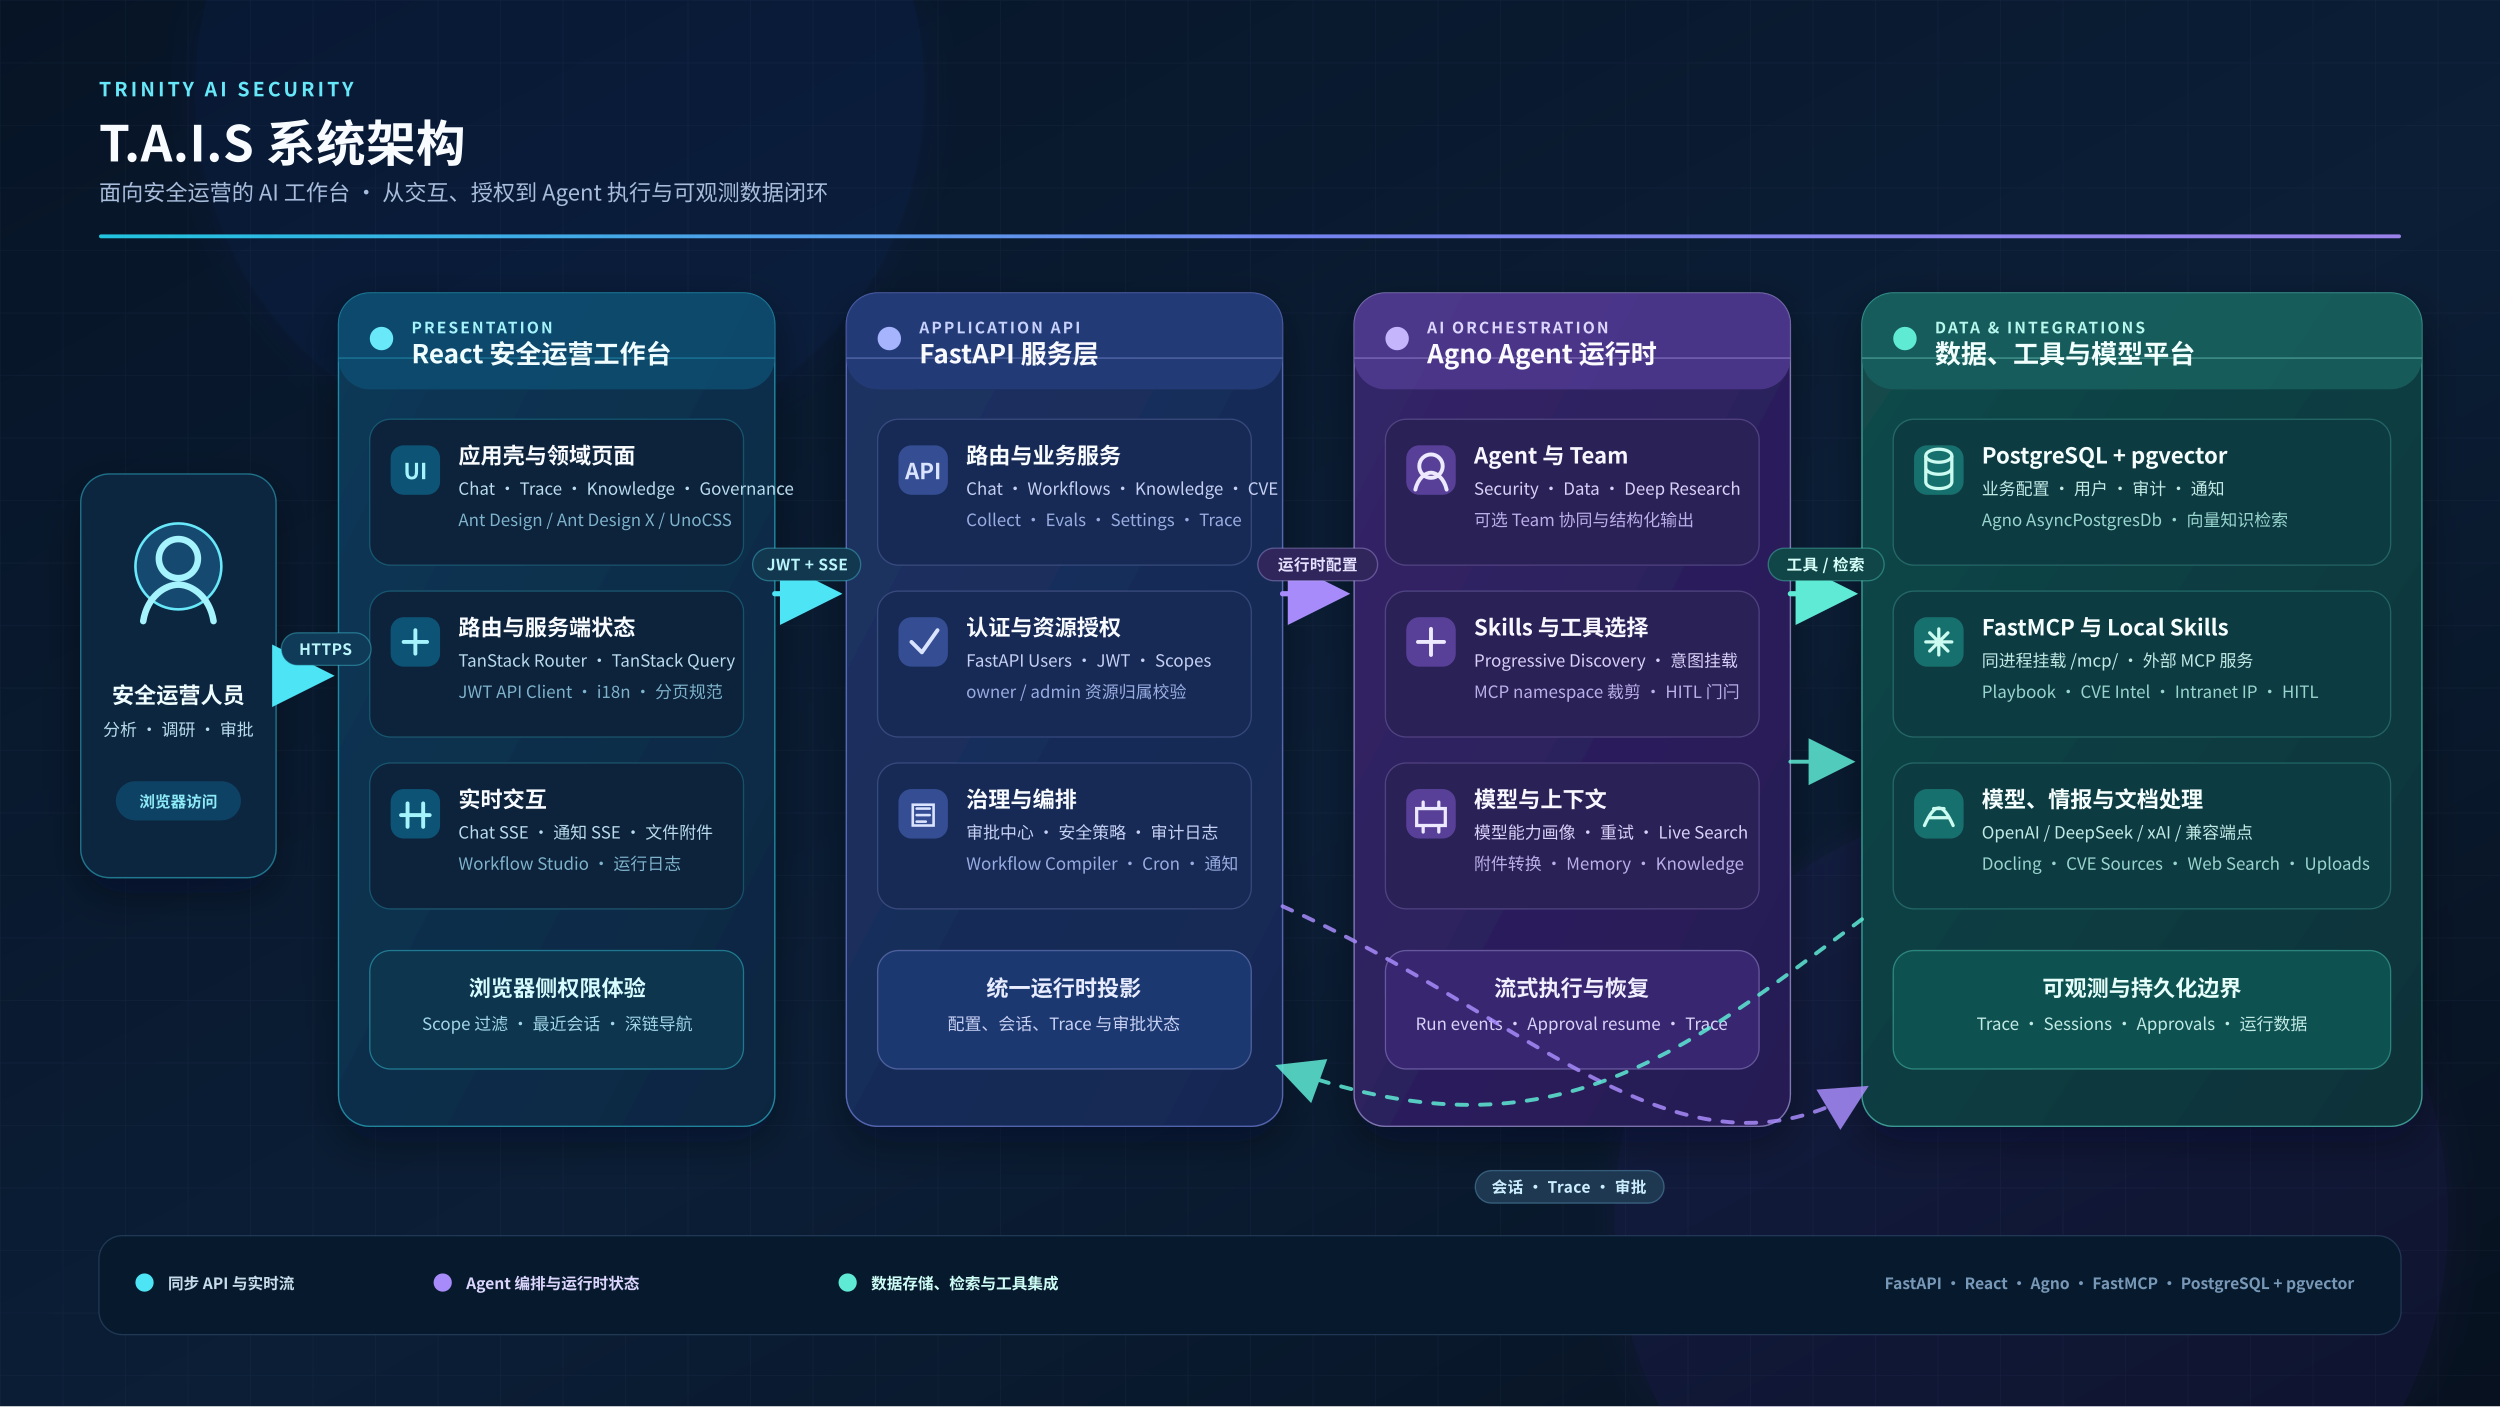
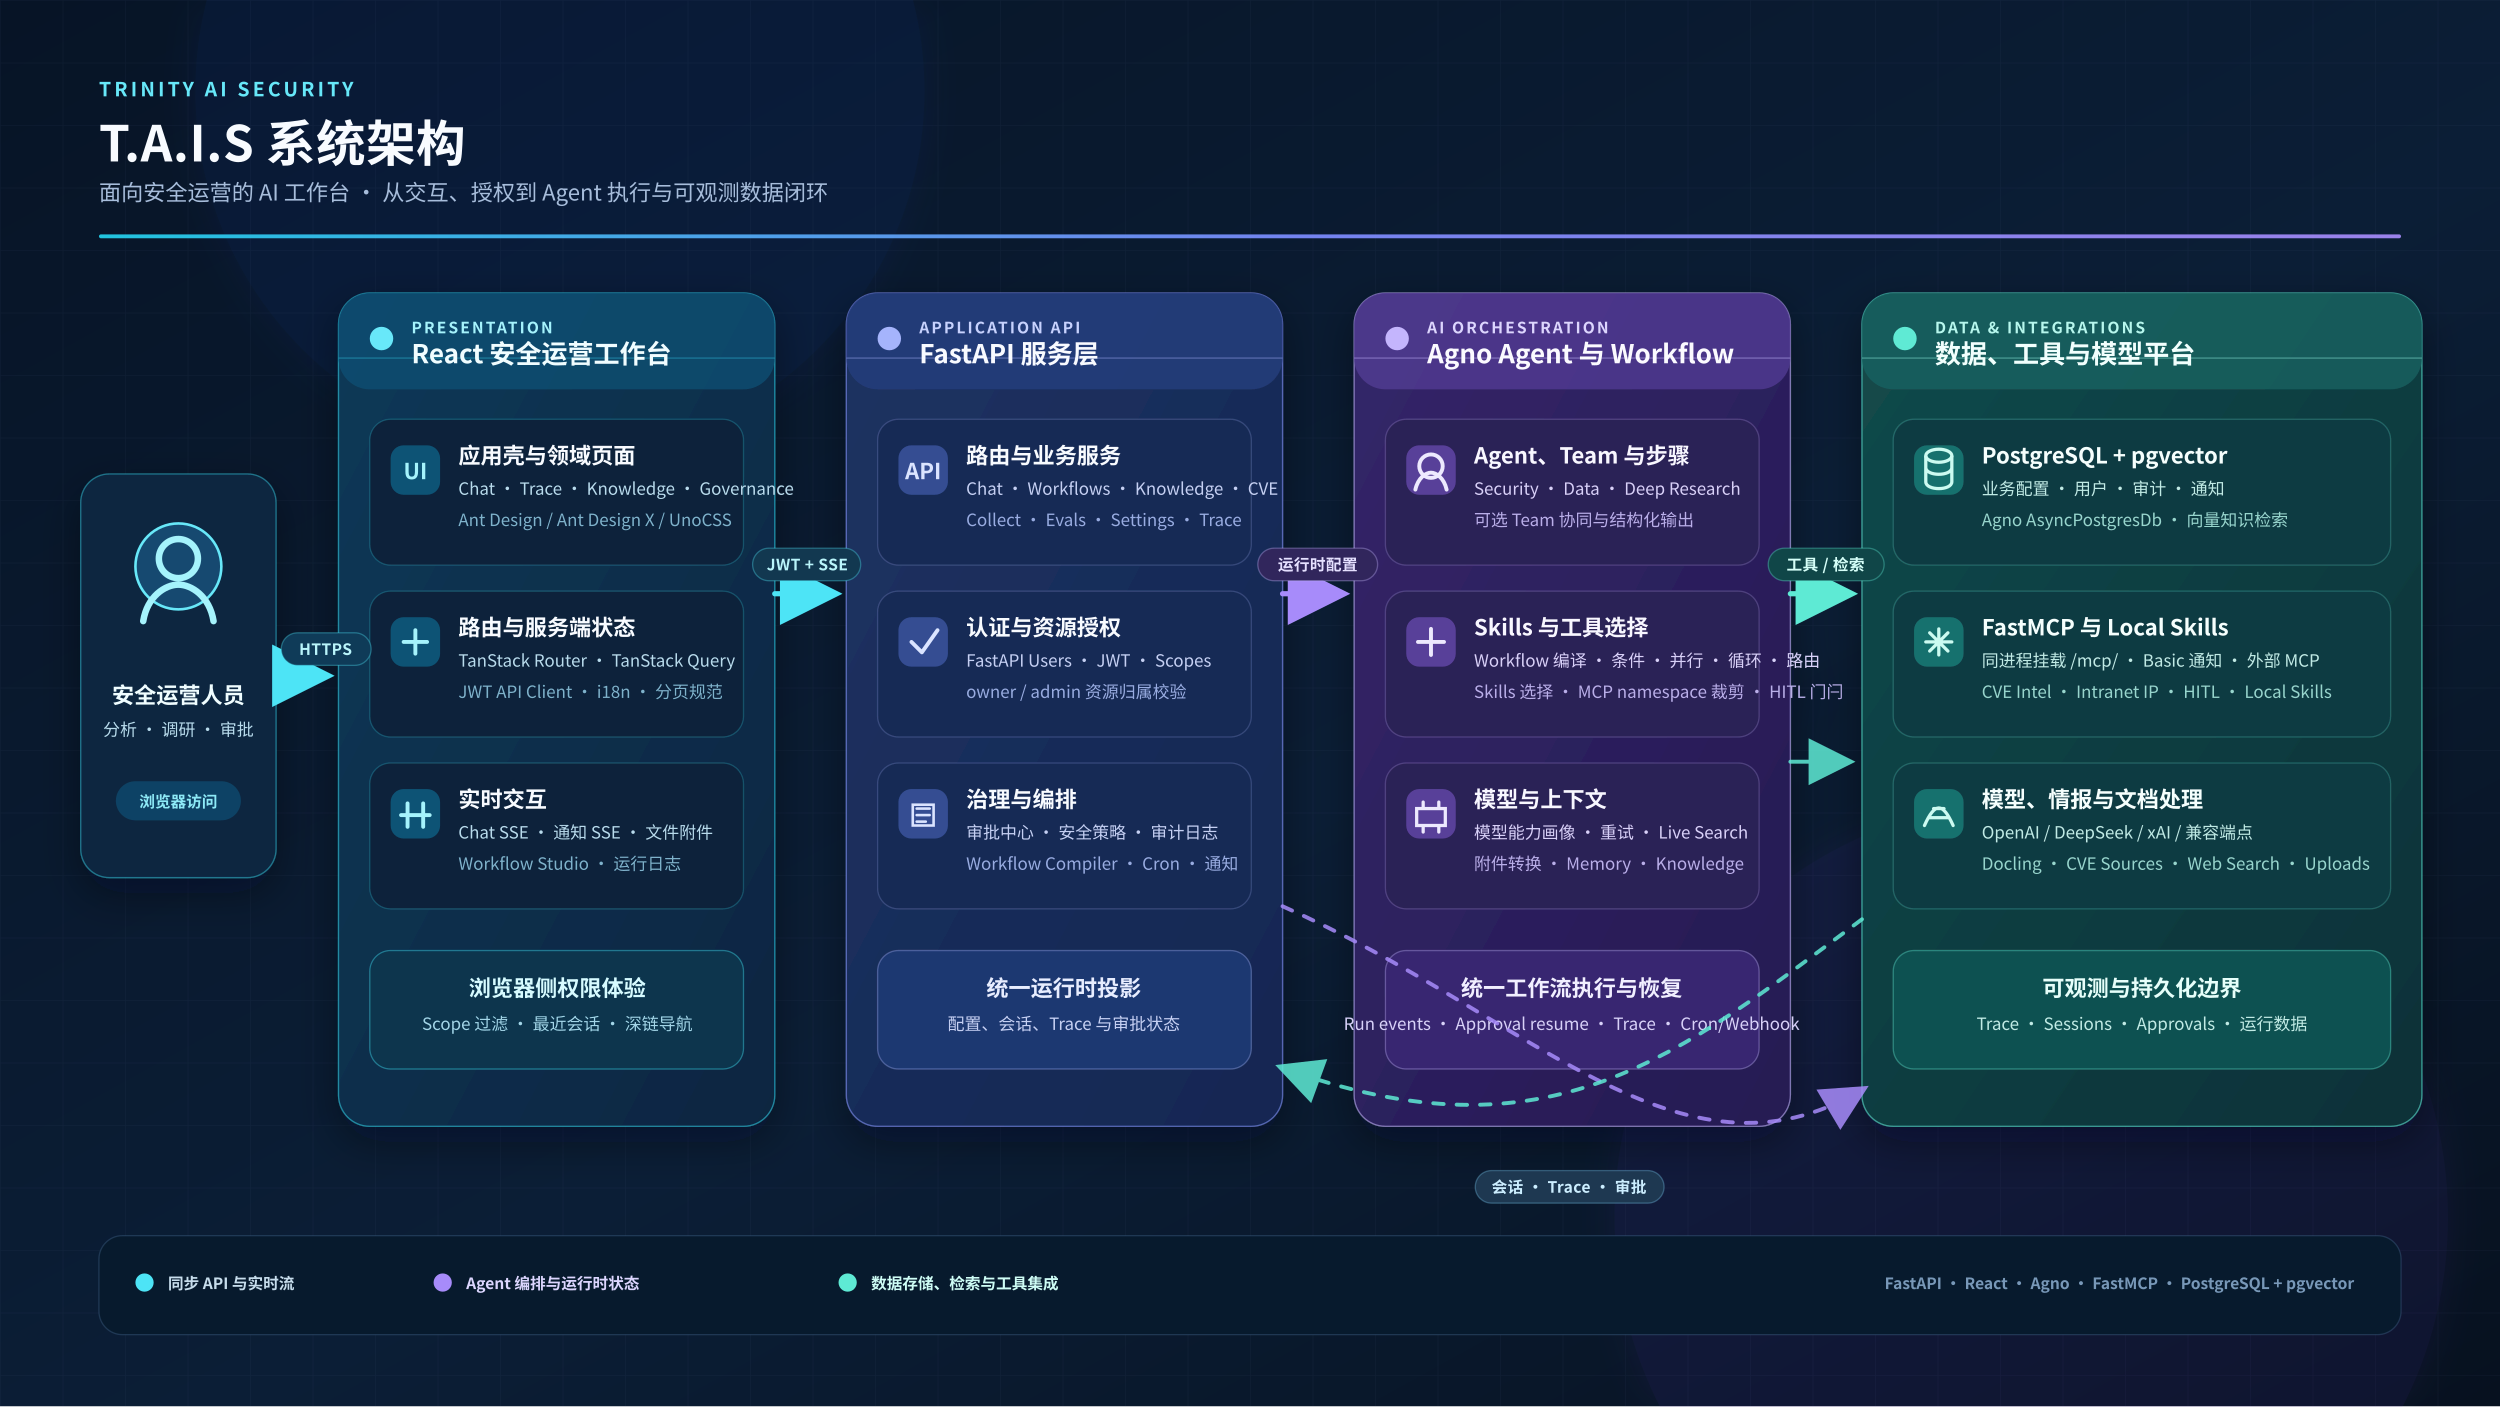
<svg xmlns="http://www.w3.org/2000/svg" width="1920" height="1080" viewBox="0 0 1920 1080" role="img" aria-labelledby="title desc">
  <defs>
    <linearGradient id="background" x1="0" y1="0" x2="1" y2="1">
      <stop offset="0%" stop-color="#071426" />
      <stop offset="55%" stop-color="#0b1e36" />
      <stop offset="100%" stop-color="#07111f" />
    </linearGradient>
    <linearGradient id="headerGlow" x1="0" y1="0" x2="1" y2="0">
      <stop offset="0%" stop-color="#22d3ee" />
      <stop offset="52%" stop-color="#7c8cff" />
      <stop offset="100%" stop-color="#a78bfa" />
    </linearGradient>
    <linearGradient id="browser" x1="0" y1="0" x2="1" y2="1">
      <stop offset="0%" stop-color="#0a3957" />
      <stop offset="100%" stop-color="#0a2541" />
    </linearGradient>
    <linearGradient id="api" x1="0" y1="0" x2="1" y2="1">
      <stop offset="0%" stop-color="#1e3261" />
      <stop offset="100%" stop-color="#132752" />
    </linearGradient>
    <linearGradient id="runtime" x1="0" y1="0" x2="1" y2="1">
      <stop offset="0%" stop-color="#342669" />
      <stop offset="100%" stop-color="#251a52" />
    </linearGradient>
    <linearGradient id="platform" x1="0" y1="0" x2="1" y2="1">
      <stop offset="0%" stop-color="#124a4b" />
      <stop offset="100%" stop-color="#0c3138" />
    </linearGradient>
    <filter id="softShadow" x="-20%" y="-20%" width="140%" height="150%">
      <feDropShadow dx="0" dy="12" stdDeviation="16" flood-color="#000814" flood-opacity=".38" />
    </filter>
    <filter id="glow" x="-40%" y="-40%" width="180%" height="180%">
      <feGaussianBlur stdDeviation="14" result="blur" />
      <feMerge>
        <feMergeNode in="blur" />
        <feMergeNode in="SourceGraphic" />
      </feMerge>
    </filter>
    <pattern id="grid" width="48" height="48" patternUnits="userSpaceOnUse">
      <path d="M 48 0 L 0 0 0 48" fill="none" stroke="#8fb4df" stroke-opacity=".055" stroke-width="1" />
    </pattern>
    <marker id="arrowCyan" markerWidth="12" markerHeight="12" refX="10" refY="6" orient="auto">
      <path d="M0,0 L12,6 L0,12 z" fill="#4de4f6" />
    </marker>
    <marker id="arrowPurple" markerWidth="12" markerHeight="12" refX="10" refY="6" orient="auto">
      <path d="M0,0 L12,6 L0,12 z" fill="#a78bfa" />
    </marker>
    <marker id="arrowGreen" markerWidth="12" markerHeight="12" refX="10" refY="6" orient="auto">
      <path d="M0,0 L12,6 L0,12 z" fill="#5eead4" />
    </marker>
    <style>
      .font { font-family: "Noto Sans CJK SC", "Noto Sans", Arial, sans-serif; }
      .eyebrow { font-size: 15px; font-weight: 700; letter-spacing: 2.4px; }
      .title { font-size: 38px; font-weight: 800; letter-spacing: .4px; }
      .subtitle { font-size: 17px; font-weight: 400; }
      .groupTitle { font-size: 20px; font-weight: 800; }
      .groupMeta { font-size: 12px; font-weight: 700; letter-spacing: 1.6px; }
      .cardTitle { font-size: 17px; font-weight: 700; }
      .cardText { font-size: 13px; font-weight: 400; }
      .small { font-size: 12px; font-weight: 600; }
      .arrowLabel { font-size: 12px; font-weight: 700; letter-spacing: .3px; }
    </style>
  </defs>
  <rect width="1920" height="1080" fill="url(#background)" />
  <rect width="1920" height="1080" fill="url(#grid)" />
  <circle cx="430" cy="70" r="280" fill="#1d4ed8" opacity=".075" filter="url(#glow)" />
  <circle cx="1560" cy="935" r="320" fill="#7c3aed" opacity=".075" filter="url(#glow)" />
  <g class="font">
    <text x="76" y="74" class="eyebrow" fill="#67e8f9">TRINITY AI SECURITY</text>
    <text x="76" y="124" class="title" fill="#f8fbff">T.A.I.S 系统架构</text>
    <text x="76" y="154" class="subtitle" fill="#a7bddb">面向安全运营的 AI 工作台 · 从交互、授权到 Agent 执行与可观测数据闭环</text>
    <rect x="76" y="180" width="1768" height="3" rx="1.5" fill="url(#headerGlow)" opacity=".92" />
  </g>
  <g class="font" filter="url(#softShadow)">
    <rect x="62" y="364" width="150" height="310" rx="22" fill="#0b2741" stroke="#3dd7ed" stroke-opacity=".45" />
    <circle cx="137" cy="435" r="33" fill="#164a70" stroke="#67e8f9" stroke-width="2" />
    <path d="M137 414a15 15 0 1 1 0 30a15 15 0 0 1 0-30m-27 63c3-19 17-28 27-28s24 9 27 28" fill="none" stroke="#a5f3fc" stroke-width="5" stroke-linecap="round" />
    <text x="137" y="540" text-anchor="middle" class="cardTitle" fill="#f0fdff">安全运营人员</text>
    <text x="137" y="565" text-anchor="middle" class="cardText" fill="#b9dbec">分析 · 调研 · 审批</text>
    <rect x="89" y="600" width="96" height="30" rx="15" fill="#114365" />
    <text x="137" y="620" text-anchor="middle" class="small" fill="#8deaf7">浏览器访问</text>
  </g>
  <g class="font" filter="url(#softShadow)">
    <rect x="260" y="225" width="335" height="640" rx="24" fill="url(#browser)" stroke="#36d5ec" stroke-opacity=".55" />
    <rect x="260" y="225" width="335" height="74" rx="24" fill="#0d4d71" opacity=".82" />
    <path d="M260 275h335" stroke="#36d5ec" stroke-opacity=".35" />
    <circle cx="293" cy="260" r="9" fill="#67e8f9" />
    <text x="316" y="256" class="groupMeta" fill="#a5f3fc">PRESENTATION</text>
    <text x="316" y="279" class="groupTitle" fill="#f0fdff">React 安全运营工作台</text>
    <rect x="284" y="322" width="287" height="112" rx="16" fill="#0a213a" stroke="#4de4f6" stroke-opacity=".23" />
    <rect x="300" y="342" width="38" height="38" rx="10" fill="#0e5374" />
    <text x="319" y="368" text-anchor="middle" class="cardTitle" fill="#a5f3fc">UI</text>
    <text x="352" y="356" class="cardTitle" fill="#f8fbff">应用壳与领域页面</text>
    <text x="352" y="380" class="cardText" fill="#b9dbec">Chat · Trace · Knowledge · Governance</text>
    <text x="352" y="404" class="cardText" fill="#7fb2cb">Ant Design / Ant Design X / UnoCSS</text>
    <rect x="284" y="454" width="287" height="112" rx="16" fill="#0a213a" stroke="#4de4f6" stroke-opacity=".23" />
    <rect x="300" y="474" width="38" height="38" rx="10" fill="#0e5374" />
    <path d="M310 493h18m-9-9v18" stroke="#a5f3fc" stroke-width="3" stroke-linecap="round" />
    <text x="352" y="488" class="cardTitle" fill="#f8fbff">路由与服务端状态</text>
    <text x="352" y="512" class="cardText" fill="#b9dbec">TanStack Router · TanStack Query</text>
    <text x="352" y="536" class="cardText" fill="#7fb2cb">JWT API Client · i18n · 分页规范</text>
    <rect x="284" y="586" width="287" height="112" rx="16" fill="#0a213a" stroke="#4de4f6" stroke-opacity=".23" />
    <rect x="300" y="606" width="38" height="38" rx="10" fill="#0e5374" />
    <path d="M308 626h22m-17-9v18m12-18v18" stroke="#a5f3fc" stroke-width="3" stroke-linecap="round" />
    <text x="352" y="620" class="cardTitle" fill="#f8fbff">实时交互</text>
    <text x="352" y="644" class="cardText" fill="#b9dbec">Chat SSE · 通知 SSE · 文件附件</text>
    <text x="352" y="668" class="cardText" fill="#7fb2cb">Workflow Studio · 运行日志</text>
    <rect x="284" y="730" width="287" height="91" rx="16" fill="#07344d" stroke="#4de4f6" stroke-opacity=".4" />
    <text x="428" y="765" text-anchor="middle" class="cardTitle" fill="#d7fbff">浏览器侧权限体验</text>
    <text x="428" y="791" text-anchor="middle" class="cardText" fill="#a4d5e7">Scope 过滤 · 最近会话 · 深链导航</text>
  </g>
  <g class="font" filter="url(#softShadow)">
    <rect x="650" y="225" width="335" height="640" rx="24" fill="url(#api)" stroke="#8697ff" stroke-opacity=".58" />
    <rect x="650" y="225" width="335" height="74" rx="24" fill="#263d7c" opacity=".82" />
    <path d="M650 275h335" stroke="#a5b4fc" stroke-opacity=".38" />
    <circle cx="683" cy="260" r="9" fill="#a5b4fc" />
    <text x="706" y="256" class="groupMeta" fill="#c7d2fe">APPLICATION API</text>
    <text x="706" y="279" class="groupTitle" fill="#f8faff">FastAPI 服务层</text>
    <rect x="674" y="322" width="287" height="112" rx="16" fill="#172a55" stroke="#a5b4fc" stroke-opacity=".22" />
    <rect x="690" y="342" width="38" height="38" rx="10" fill="#344d92" />
    <text x="709" y="368" text-anchor="middle" class="cardTitle" fill="#dbe4ff">API</text>
    <text x="742" y="356" class="cardTitle" fill="#f8fbff">路由与业务服务</text>
    <text x="742" y="380" class="cardText" fill="#c5d0f3">Chat · Workflows · Knowledge · CVE</text>
    <text x="742" y="404" class="cardText" fill="#98ace1">Collect · Evals · Settings · Trace</text>
    <rect x="674" y="454" width="287" height="112" rx="16" fill="#172a55" stroke="#a5b4fc" stroke-opacity=".22" />
    <rect x="690" y="474" width="38" height="38" rx="10" fill="#344d92" />
    <path d="M700 493l8 8l12-17" fill="none" stroke="#dbe4ff" stroke-width="3" stroke-linecap="round" stroke-linejoin="round" />
    <text x="742" y="488" class="cardTitle" fill="#f8fbff">认证与资源授权</text>
    <text x="742" y="512" class="cardText" fill="#c5d0f3">FastAPI Users · JWT · Scopes</text>
    <text x="742" y="536" class="cardText" fill="#98ace1">owner / admin 资源归属校验</text>
    <rect x="674" y="586" width="287" height="112" rx="16" fill="#172a55" stroke="#a5b4fc" stroke-opacity=".22" />
    <rect x="690" y="606" width="38" height="38" rx="10" fill="#344d92" />
    <path d="M701 618h16v16h-16zM704 621h10m-10 5h10m-10 5h7" fill="none" stroke="#dbe4ff" stroke-width="2" stroke-linecap="round" />
    <text x="742" y="620" class="cardTitle" fill="#f8fbff">治理与编排</text>
    <text x="742" y="644" class="cardText" fill="#c5d0f3">审批中心 · 安全策略 · 审计日志</text>
    <text x="742" y="668" class="cardText" fill="#98ace1">Workflow Compiler · Cron · 通知</text>
    <rect x="674" y="730" width="287" height="91" rx="16" fill="#1e3871" stroke="#a5b4fc" stroke-opacity=".36" />
    <text x="817" y="765" text-anchor="middle" class="cardTitle" fill="#e7edff">统一运行时投影</text>
    <text x="817" y="791" text-anchor="middle" class="cardText" fill="#c5d0f3">配置、会话、Trace 与审批状态</text>
  </g>
  <g class="font" filter="url(#softShadow)">
    <rect x="1040" y="225" width="335" height="640" rx="24" fill="url(#runtime)" stroke="#c4b5fd" stroke-opacity=".58" />
    <rect x="1040" y="225" width="335" height="74" rx="24" fill="#503b91" opacity=".82" />
    <path d="M1040 275h335" stroke="#c4b5fd" stroke-opacity=".4" />
    <circle cx="1073" cy="260" r="9" fill="#c4b5fd" />
    <text x="1096" y="256" class="groupMeta" fill="#ddd6fe">AI ORCHESTRATION</text>
-     <text x="1096" y="279" class="groupTitle" fill="#fbfaff">Agno Agent 运行时</text>
+     <text x="1096" y="279" class="groupTitle" fill="#fbfaff">Agno Agent 与 Workflow</text>
    <rect x="1064" y="322" width="287" height="112" rx="16" fill="#2b2056" stroke="#c4b5fd" stroke-opacity=".23" />
    <rect x="1080" y="342" width="38" height="38" rx="10" fill="#594199" />
    <circle cx="1099" cy="358" r="9" fill="none" stroke="#ede9fe" stroke-width="3" />
    <path d="M1087 376c2-9 8-13 12-13s10 4 12 13" fill="none" stroke="#ede9fe" stroke-width="3" stroke-linecap="round" />
-     <text x="1132" y="356" class="cardTitle" fill="#f8f7ff">Agent 与 Team</text>
+     <text x="1132" y="356" class="cardTitle" fill="#f8f7ff">Agent、Team 与步骤</text>
    <text x="1132" y="380" class="cardText" fill="#d8d1f8">Security · Data · Deep Research</text>
    <text x="1132" y="404" class="cardText" fill="#b9afe9">可选 Team 协同与结构化输出</text>
    <rect x="1064" y="454" width="287" height="112" rx="16" fill="#2b2056" stroke="#c4b5fd" stroke-opacity=".23" />
    <rect x="1080" y="474" width="38" height="38" rx="10" fill="#594199" />
    <path d="M1089 493h20m-10-10v20" stroke="#ede9fe" stroke-width="3" stroke-linecap="round" />
    <text x="1132" y="488" class="cardTitle" fill="#f8f7ff">Skills 与工具选择</text>
-     <text x="1132" y="512" class="cardText" fill="#d8d1f8">Progressive Discovery · 意图挂载</text>
-     <text x="1132" y="536" class="cardText" fill="#b9afe9">MCP namespace 裁剪 · HITL 门闩</text>
+     <text x="1132" y="512" class="cardText" fill="#d8d1f8">Workflow 编译 · 条件 · 并行 · 循环 · 路由</text>
+     <text x="1132" y="536" class="cardText" fill="#b9afe9">Skills 选择 · MCP namespace 裁剪 · HITL 门闩</text>
    <rect x="1064" y="586" width="287" height="112" rx="16" fill="#2b2056" stroke="#c4b5fd" stroke-opacity=".23" />
    <rect x="1080" y="606" width="38" height="38" rx="10" fill="#594199" />
    <path d="M1088 621h22v13h-22zM1093 616v5m12-5v5m-12 13v5m12-5v5" fill="none" stroke="#ede9fe" stroke-width="2.5" stroke-linecap="round" />
    <text x="1132" y="620" class="cardTitle" fill="#f8f7ff">模型与上下文</text>
    <text x="1132" y="644" class="cardText" fill="#d8d1f8">模型能力画像 · 重试 · Live Search</text>
    <text x="1132" y="668" class="cardText" fill="#b9afe9">附件转换 · Memory · Knowledge</text>
    <rect x="1064" y="730" width="287" height="91" rx="16" fill="#382771" stroke="#c4b5fd" stroke-opacity=".36" />
-     <text x="1207" y="765" text-anchor="middle" class="cardTitle" fill="#f1efff">流式执行与恢复</text>
-     <text x="1207" y="791" text-anchor="middle" class="cardText" fill="#d8d1f8">Run events · Approval resume · Trace</text>
+     <text x="1207" y="765" text-anchor="middle" class="cardTitle" fill="#f1efff">统一工作流执行与恢复</text>
+     <text x="1207" y="791" text-anchor="middle" class="cardText" fill="#d8d1f8">Run events · Approval resume · Trace · Cron/Webhook</text>
  </g>
  <g class="font" filter="url(#softShadow)">
    <rect x="1430" y="225" width="430" height="640" rx="24" fill="url(#platform)" stroke="#5eead4" stroke-opacity=".58" />
    <rect x="1430" y="225" width="430" height="74" rx="24" fill="#16605f" opacity=".82" />
    <path d="M1430 275h430" stroke="#99f6e4" stroke-opacity=".4" />
    <circle cx="1463" cy="260" r="9" fill="#5eead4" />
    <text x="1486" y="256" class="groupMeta" fill="#b7f7ed">DATA &amp; INTEGRATIONS</text>
    <text x="1486" y="279" class="groupTitle" fill="#f1fffd">数据、工具与模型平台</text>
    <rect x="1454" y="322" width="382" height="112" rx="16" fill="#103a43" stroke="#5eead4" stroke-opacity=".24" />
    <rect x="1470" y="342" width="38" height="38" rx="10" fill="#19716e" />
    <ellipse cx="1489" cy="350" rx="10" ry="5" fill="none" stroke="#ccfbf1" stroke-width="2.5" />
    <path d="M1479 350v20c0 7 20 7 20 0v-20m-20 9c0 7 20 7 20 0" fill="none" stroke="#ccfbf1" stroke-width="2.5" />
    <text x="1522" y="356" class="cardTitle" fill="#f5fffd">PostgreSQL + pgvector</text>
    <text x="1522" y="380" class="cardText" fill="#c0ebe5">业务配置 · 用户 · 审计 · 通知</text>
    <text x="1522" y="404" class="cardText" fill="#97d6cd">Agno AsyncPostgresDb · 向量知识检索</text>
    <rect x="1454" y="454" width="382" height="112" rx="16" fill="#103a43" stroke="#5eead4" stroke-opacity=".24" />
    <rect x="1470" y="474" width="38" height="38" rx="10" fill="#19716e" />
    <path d="M1479 493h20m-10-10v20M1482 486l14 14m0-14l-14 14" stroke="#ccfbf1" stroke-width="2.5" stroke-linecap="round" />
    <text x="1522" y="488" class="cardTitle" fill="#f5fffd">FastMCP 与 Local Skills</text>
-     <text x="1522" y="512" class="cardText" fill="#c0ebe5">同进程挂载 /mcp/ · 外部 MCP 服务</text>
-     <text x="1522" y="536" class="cardText" fill="#97d6cd">Playbook · CVE Intel · Intranet IP · HITL</text>
+     <text x="1522" y="512" class="cardText" fill="#c0ebe5">同进程挂载 /mcp/ · Basic 通知 · 外部 MCP</text>
+     <text x="1522" y="536" class="cardText" fill="#97d6cd">CVE Intel · Intranet IP · HITL · Local Skills</text>
    <rect x="1454" y="586" width="382" height="112" rx="16" fill="#103a43" stroke="#5eead4" stroke-opacity=".24" />
    <rect x="1470" y="606" width="38" height="38" rx="10" fill="#19716e" />
    <path d="M1478 634c8-18 14-18 22 0m-18-6h14m-11-7h8" fill="none" stroke="#ccfbf1" stroke-width="2.5" stroke-linecap="round" />
    <text x="1522" y="620" class="cardTitle" fill="#f5fffd">模型、情报与文档处理</text>
    <text x="1522" y="644" class="cardText" fill="#c0ebe5">OpenAI / DeepSeek / xAI / 兼容端点</text>
    <text x="1522" y="668" class="cardText" fill="#97d6cd">Docling · CVE Sources · Web Search · Uploads</text>
    <rect x="1454" y="730" width="382" height="91" rx="16" fill="#105151" stroke="#5eead4" stroke-opacity=".38" />
    <text x="1645" y="765" text-anchor="middle" class="cardTitle" fill="#e6fffa">可观测与持久化边界</text>
    <text x="1645" y="791" text-anchor="middle" class="cardText" fill="#c0ebe5">Trace · Sessions · Approvals · 运行数据</text>
  </g>
  <g fill="none" stroke-linecap="round" stroke-linejoin="round">
    <path d="M212 519H249" stroke="#4de4f6" stroke-width="4" marker-end="url(#arrowCyan)" />
    <path d="M595 456H639" stroke="#4de4f6" stroke-width="4" marker-end="url(#arrowCyan)" />
    <path d="M985 456H1029" stroke="#a78bfa" stroke-width="4" marker-end="url(#arrowPurple)" />
    <path d="M1375 456H1419" stroke="#5eead4" stroke-width="4" marker-end="url(#arrowGreen)" />
    <path d="M985 696C1175 780 1290 920 1430 837" stroke="#a78bfa" stroke-width="3" stroke-dasharray="8 10" marker-end="url(#arrowPurple)" opacity=".85" />
    <path d="M1430 706C1290 810 1190 895 985 820" stroke="#5eead4" stroke-width="3" stroke-dasharray="8 10" marker-end="url(#arrowGreen)" opacity=".85" />
    <path d="M1375 585H1419" stroke="#5eead4" stroke-width="3" marker-end="url(#arrowGreen)" opacity=".85" />
  </g>
  <g class="font">
    <rect x="216" y="486" width="69" height="25" rx="12.5" fill="#0f3b58" stroke="#4de4f6" stroke-opacity=".35" />
    <text x="250" y="503" text-anchor="middle" class="arrowLabel" fill="#b9f5fb">HTTPS</text>
    <rect x="578" y="421" width="83" height="25" rx="12.5" fill="#123850" stroke="#4de4f6" stroke-opacity=".35" />
    <text x="620" y="438" text-anchor="middle" class="arrowLabel" fill="#b9f5fb">JWT + SSE</text>
    <rect x="966" y="421" width="92" height="25" rx="12.5" fill="#31265c" stroke="#c4b5fd" stroke-opacity=".35" />
    <text x="1012" y="438" text-anchor="middle" class="arrowLabel" fill="#e5e0ff">运行时配置</text>
    <rect x="1358" y="421" width="89" height="25" rx="12.5" fill="#104648" stroke="#5eead4" stroke-opacity=".35" />
    <text x="1402" y="438" text-anchor="middle" class="arrowLabel" fill="#d5fff8">工具 / 检索</text>
    <rect x="1133" y="899" width="145" height="25" rx="12.5" fill="#1e3851" stroke="#7dd3fc" stroke-opacity=".32" />
    <text x="1205" y="916" text-anchor="middle" class="arrowLabel" fill="#cceeff">会话 · Trace · 审批</text>
  </g>
  <g class="font">
    <rect x="76" y="949" width="1768" height="76" rx="18" fill="#071a2d" stroke="#557da7" stroke-opacity=".3" />
    <circle cx="111" cy="985" r="7" fill="#4de4f6" />
    <text x="129" y="990" class="small" fill="#c7ddec">同步 API 与实时流</text>
    <circle cx="340" cy="985" r="7" fill="#a78bfa" />
    <text x="358" y="990" class="small" fill="#dcd6ff">Agent 编排与运行时状态</text>
    <circle cx="651" cy="985" r="7" fill="#5eead4" />
    <text x="669" y="990" class="small" fill="#cefdf5">数据存储、检索与工具集成</text>
    <text x="1808" y="990" text-anchor="end" class="small" fill="#7898b8">FastAPI · React · Agno · FastMCP · PostgreSQL + pgvector</text>
  </g>
</svg>
